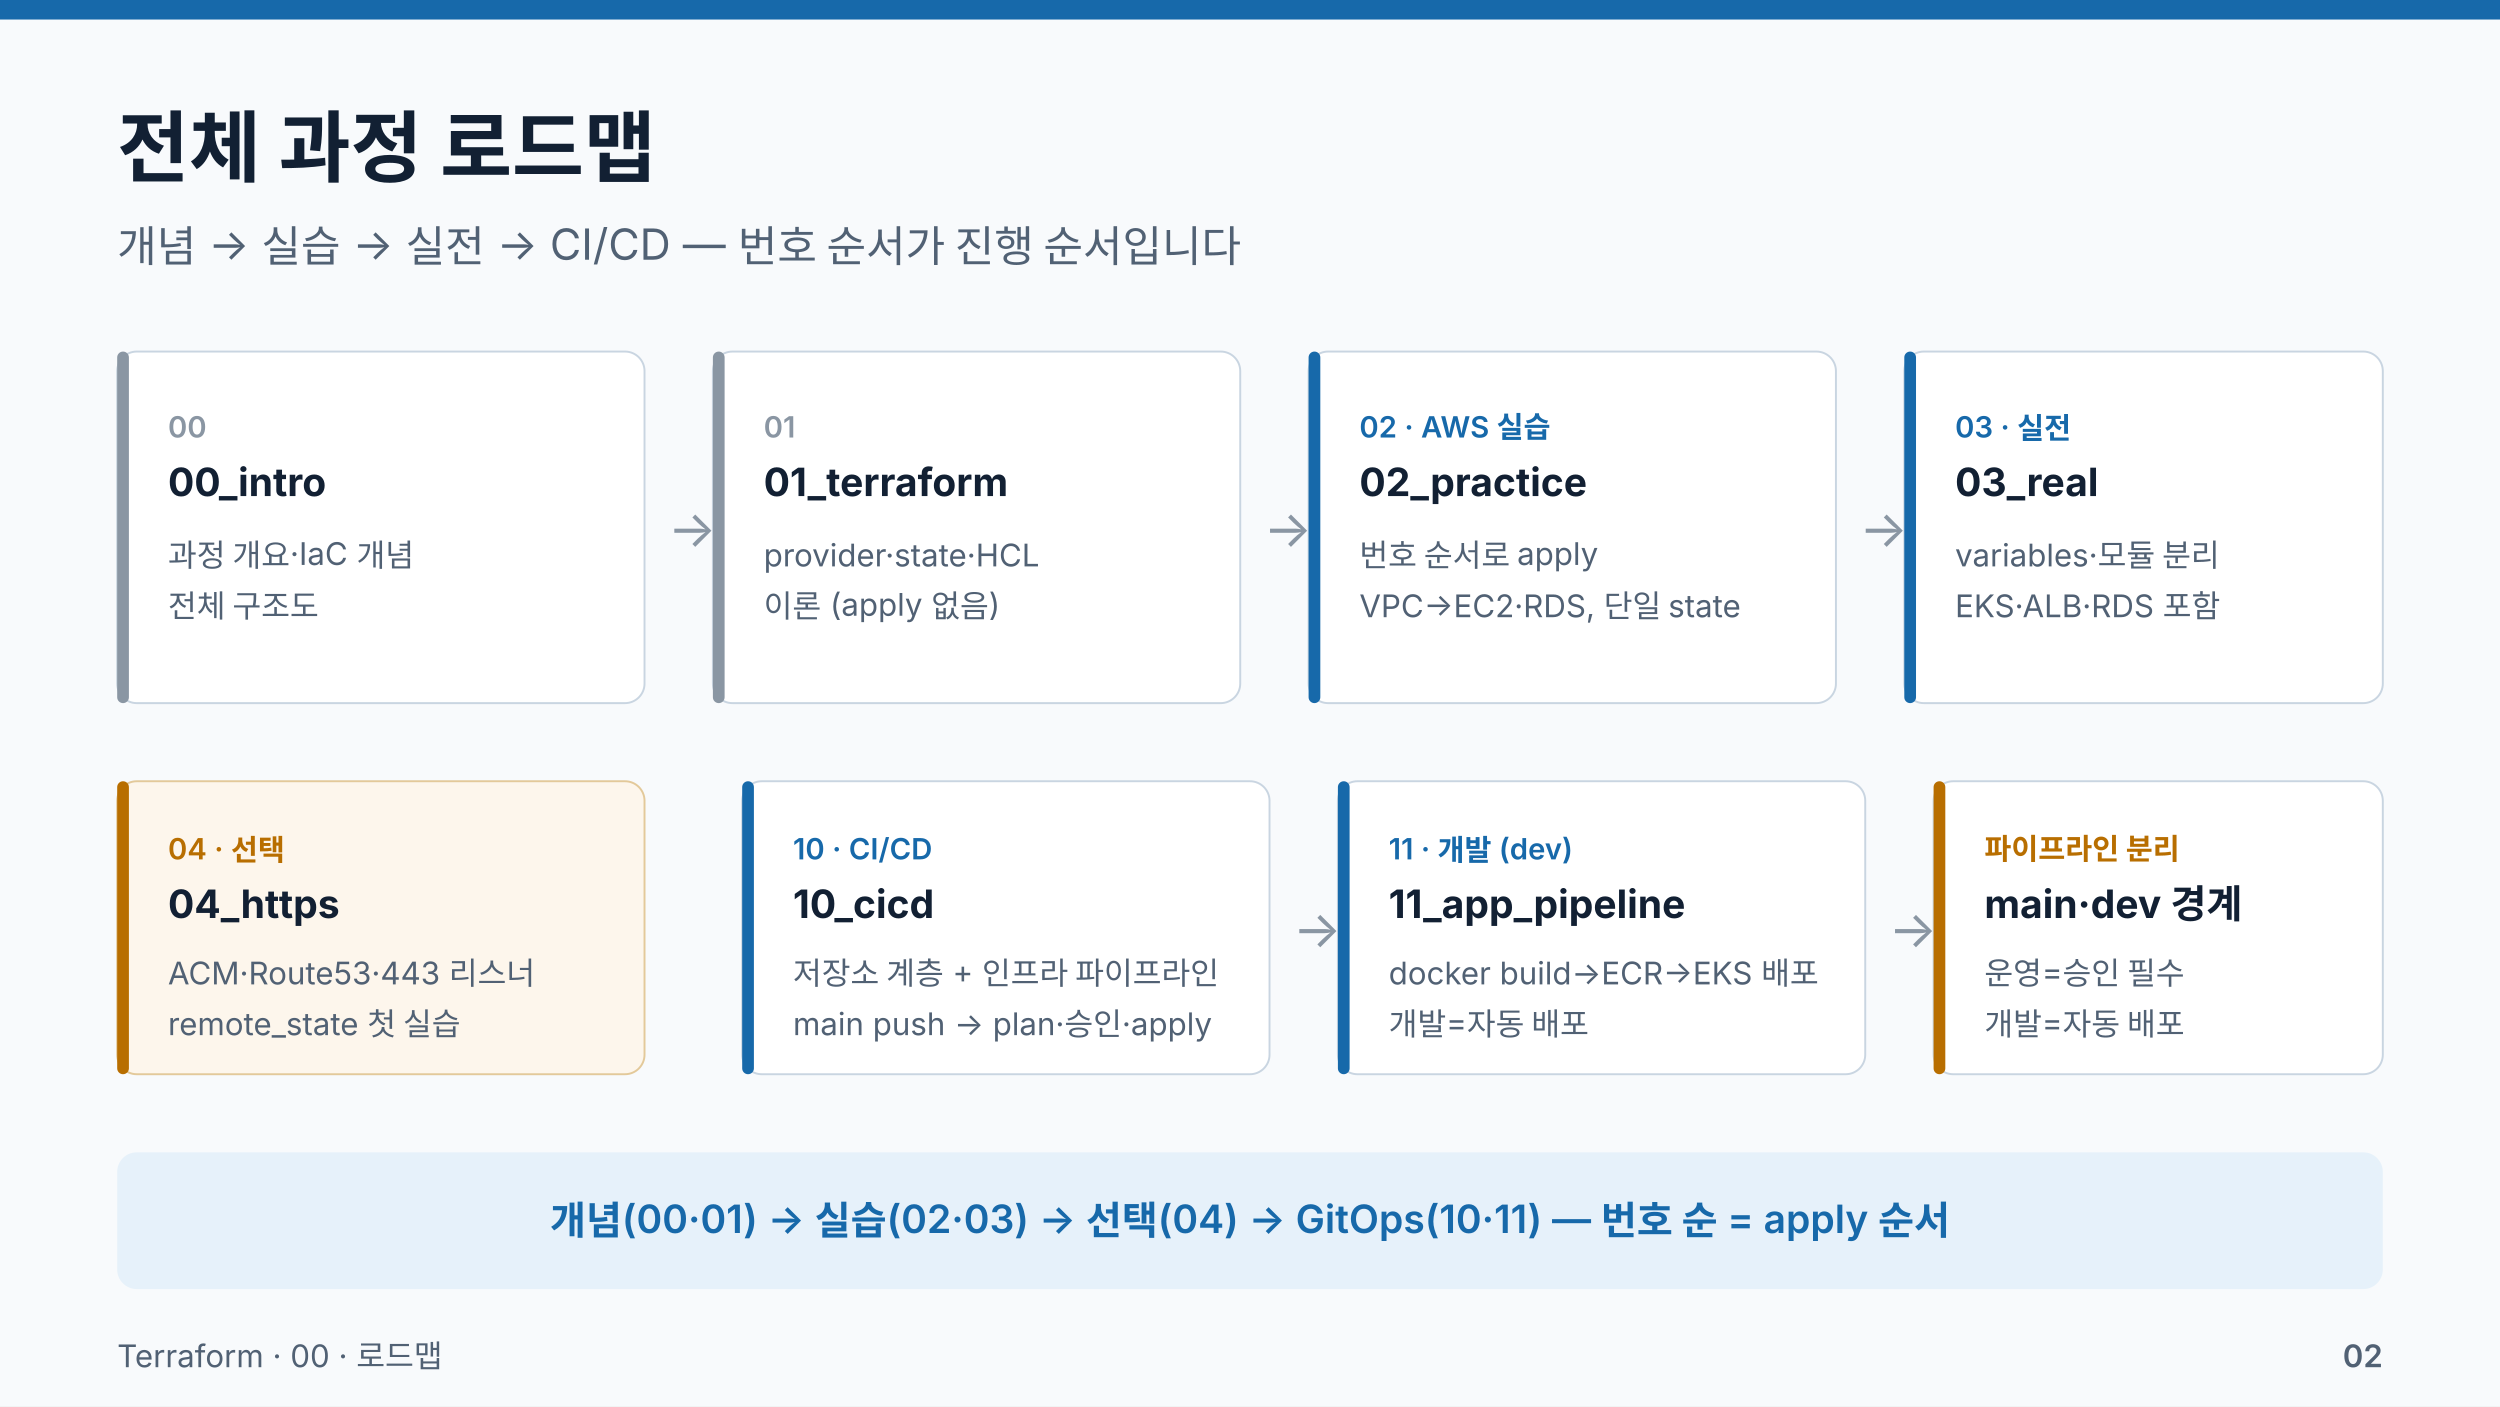
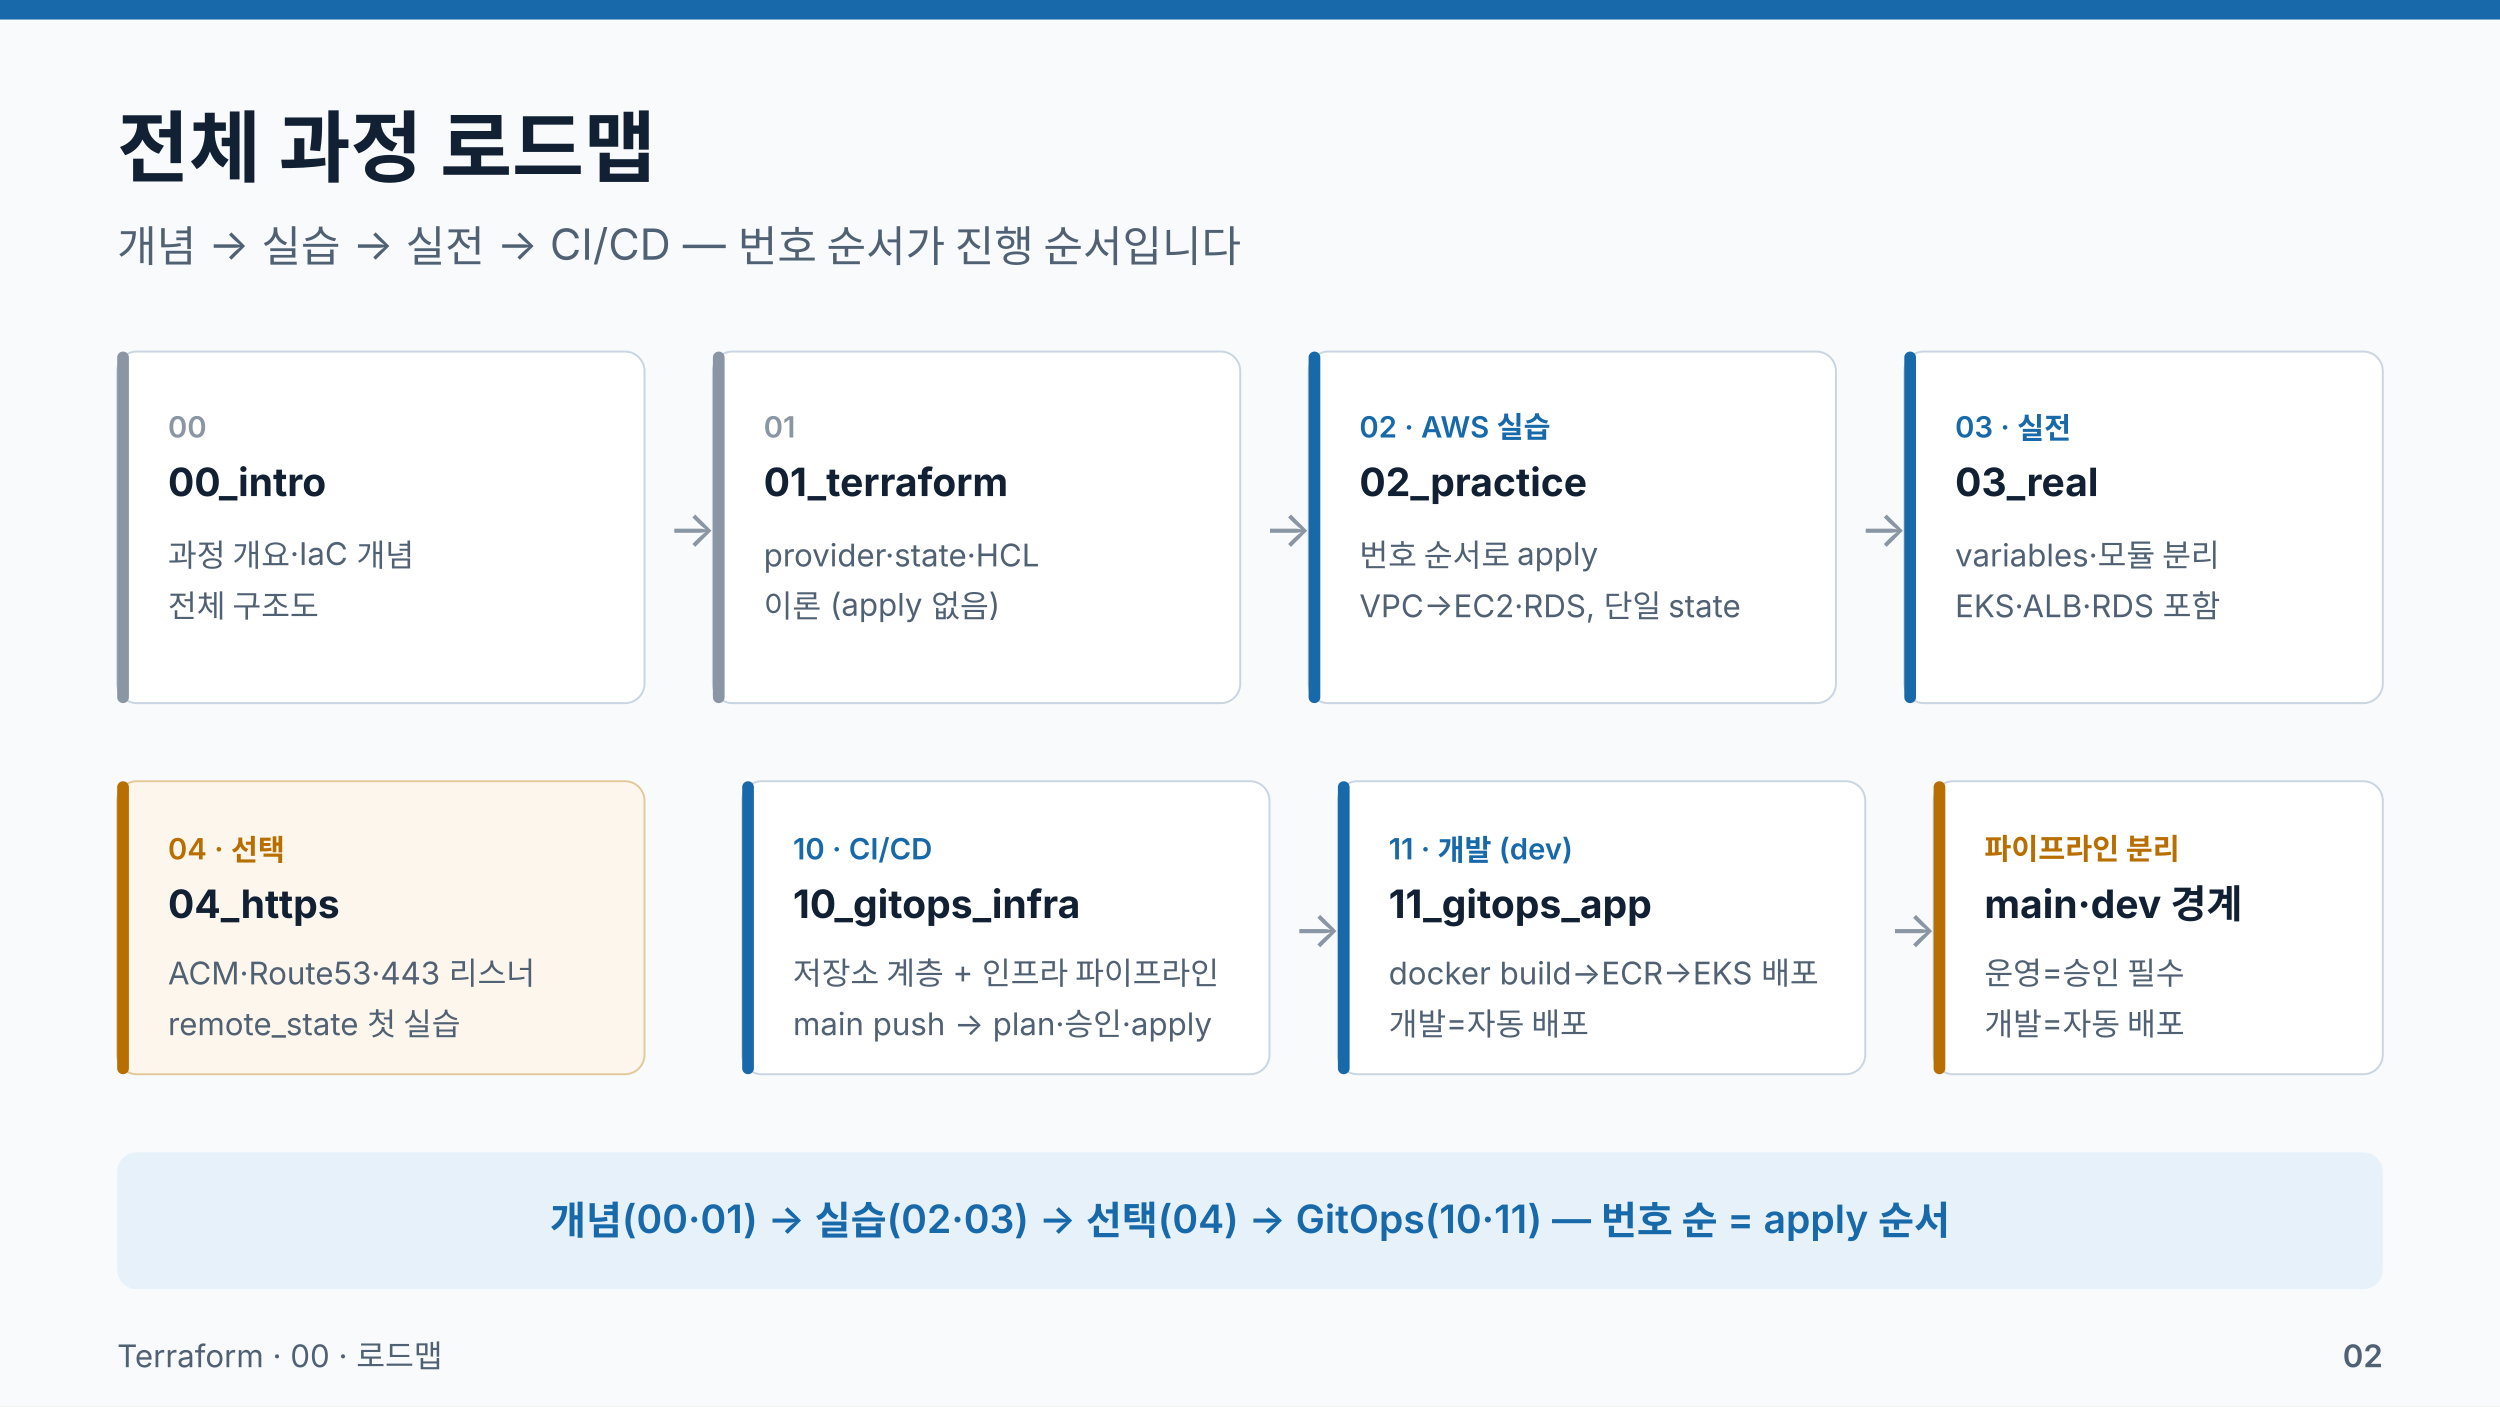
<svg xmlns="http://www.w3.org/2000/svg" viewBox="0 0 1280 720" width="1280" height="720" role="img" aria-label="전체 과정 로드맵 — 8개 단계의 진행 순서">
  <rect width="1280" height="720" fill="#f8fafc" />
  <rect width="1280" height="10" fill="#1769aa" />
  <text x="60" y="90" font-family="-apple-system, 'Apple SD Gothic Neo', 'Noto Sans KR', sans-serif" font-size="40" font-weight="700" fill="#122033" xml:space="preserve" style="white-space:pre">전체 과정 로드맵</text>
  <text x="60" y="134" font-family="-apple-system, 'Apple SD Gothic Neo', 'Noto Sans KR', sans-serif" font-size="22" fill="#516174" xml:space="preserve" style="white-space:pre">개념 → 실습 → 실전 → CI/CD — 번호 순서가 진행 순서입니다</text>
  <g>
    <rect x="60" y="180" width="270" height="180" rx="10" fill="#ffffff" stroke="#c9d5e1" />
    <rect x="60" y="180" width="6" height="180" rx="3" fill="#8a96a3" />
    <text x="86" y="224" font-family="-apple-system, 'Apple SD Gothic Neo', 'Noto Sans KR', sans-serif" font-size="15" font-weight="600" fill="#8a96a3" xml:space="preserve" style="white-space:pre">00</text>
    <text x="86" y="254" font-family="-apple-system, 'Apple SD Gothic Neo', 'Noto Sans KR', sans-serif" font-size="20" font-weight="700" fill="#122033" xml:space="preserve" style="white-space:pre">00_intro</text>
    <text x="86" y="290" font-family="-apple-system, 'Apple SD Gothic Neo', 'Noto Sans KR', sans-serif" font-size="16" fill="#516174" xml:space="preserve" style="white-space:pre">과정 개요·IaC 개념</text>
    <text x="86" y="316" font-family="-apple-system, 'Apple SD Gothic Neo', 'Noto Sans KR', sans-serif" font-size="16" fill="#516174" xml:space="preserve" style="white-space:pre">전체 구조도</text>
  </g>
  <text x="342" y="280" font-family="-apple-system, 'Apple SD Gothic Neo', 'Noto Sans KR', sans-serif" font-size="26" fill="#8a96a3" xml:space="preserve" style="white-space:pre">→</text>
  <g>
    <rect x="365" y="180" width="270" height="180" rx="10" fill="#ffffff" stroke="#c9d5e1" />
    <rect x="365" y="180" width="6" height="180" rx="3" fill="#8a96a3" />
    <text x="391" y="224" font-family="-apple-system, 'Apple SD Gothic Neo', 'Noto Sans KR', sans-serif" font-size="15" font-weight="600" fill="#8a96a3" xml:space="preserve" style="white-space:pre">01</text>
    <text x="391" y="254" font-family="-apple-system, 'Apple SD Gothic Neo', 'Noto Sans KR', sans-serif" font-size="20" font-weight="700" fill="#122033" xml:space="preserve" style="white-space:pre">01_terraform</text>
    <text x="391" y="290" font-family="-apple-system, 'Apple SD Gothic Neo', 'Noto Sans KR', sans-serif" font-size="16" fill="#516174" xml:space="preserve" style="white-space:pre">provider·state·HCL</text>
    <text x="391" y="316" font-family="-apple-system, 'Apple SD Gothic Neo', 'Noto Sans KR', sans-serif" font-size="16" fill="#516174" xml:space="preserve" style="white-space:pre">이론 (apply 없음)</text>
  </g>
  <text x="647" y="280" font-family="-apple-system, 'Apple SD Gothic Neo', 'Noto Sans KR', sans-serif" font-size="26" fill="#8a96a3" xml:space="preserve" style="white-space:pre">→</text>
  <g>
    <rect x="670" y="180" width="270" height="180" rx="10" fill="#ffffff" stroke="#c9d5e1" />
    <rect x="670" y="180" width="6" height="180" rx="3" fill="#1769aa" />
    <text x="696" y="224" font-family="-apple-system, 'Apple SD Gothic Neo', 'Noto Sans KR', sans-serif" font-size="15" font-weight="600" fill="#1769aa" xml:space="preserve" style="white-space:pre">02 · AWS 실습</text>
    <text x="696" y="254" font-family="-apple-system, 'Apple SD Gothic Neo', 'Noto Sans KR', sans-serif" font-size="20" font-weight="700" fill="#122033" xml:space="preserve" style="white-space:pre">02_practice</text>
    <text x="696" y="290" font-family="-apple-system, 'Apple SD Gothic Neo', 'Noto Sans KR', sans-serif" font-size="16" fill="#516174" xml:space="preserve" style="white-space:pre">번호 순서로 apply</text>
    <text x="696" y="316" font-family="-apple-system, 'Apple SD Gothic Neo', 'Noto Sans KR', sans-serif" font-size="16" fill="#516174" xml:space="preserve" style="white-space:pre">VPC→EC2·RDS, 단일 state</text>
  </g>
  <text x="952" y="280" font-family="-apple-system, 'Apple SD Gothic Neo', 'Noto Sans KR', sans-serif" font-size="26" fill="#8a96a3" xml:space="preserve" style="white-space:pre">→</text>
  <g>
    <rect x="975" y="180" width="245" height="180" rx="10" fill="#ffffff" stroke="#c9d5e1" />
    <rect x="975" y="180" width="6" height="180" rx="3" fill="#1769aa" />
    <text x="1001" y="224" font-family="-apple-system, 'Apple SD Gothic Neo', 'Noto Sans KR', sans-serif" font-size="15" font-weight="600" fill="#1769aa" xml:space="preserve" style="white-space:pre">03 · 실전</text>
    <text x="1001" y="254" font-family="-apple-system, 'Apple SD Gothic Neo', 'Noto Sans KR', sans-serif" font-size="20" font-weight="700" fill="#122033" xml:space="preserve" style="white-space:pre">03_real</text>
    <text x="1001" y="290" font-family="-apple-system, 'Apple SD Gothic Neo', 'Noto Sans KR', sans-serif" font-size="16" fill="#516174" xml:space="preserve" style="white-space:pre">variables·모듈 분리</text>
    <text x="1001" y="316" font-family="-apple-system, 'Apple SD Gothic Neo', 'Noto Sans KR', sans-serif" font-size="16" fill="#516174" xml:space="preserve" style="white-space:pre">EKS·ALB·RDS 포함</text>
  </g>
  <g>
    <rect x="60" y="400" width="270" height="150" rx="10" fill="#fdf6ec" stroke="#e3c99a" />
    <rect x="60" y="400" width="6" height="150" rx="3" fill="#b86e00" />
    <text x="86" y="440" font-family="-apple-system, 'Apple SD Gothic Neo', 'Noto Sans KR', sans-serif" font-size="15" font-weight="600" fill="#b86e00" xml:space="preserve" style="white-space:pre">04 · 선택</text>
    <text x="86" y="470" font-family="-apple-system, 'Apple SD Gothic Neo', 'Noto Sans KR', sans-serif" font-size="20" font-weight="700" fill="#122033" xml:space="preserve" style="white-space:pre">04_https</text>
    <text x="86" y="504" font-family="-apple-system, 'Apple SD Gothic Neo', 'Noto Sans KR', sans-serif" font-size="16" fill="#516174" xml:space="preserve" style="white-space:pre">ACM·Route53·443 리스너</text>
    <text x="86" y="530" font-family="-apple-system, 'Apple SD Gothic Neo', 'Noto Sans KR', sans-serif" font-size="16" fill="#516174" xml:space="preserve" style="white-space:pre">remote_state 첫 실습</text>
  </g>
  <g>
    <rect x="380" y="400" width="270" height="150" rx="10" fill="#ffffff" stroke="#c9d5e1" />
    <rect x="380" y="400" width="6" height="150" rx="3" fill="#1769aa" />
    <text x="406" y="440" font-family="-apple-system, 'Apple SD Gothic Neo', 'Noto Sans KR', sans-serif" font-size="15" font-weight="600" fill="#1769aa" xml:space="preserve" style="white-space:pre">10 · CI/CD</text>
-     <text x="406" y="470" font-family="-apple-system, 'Apple SD Gothic Neo', 'Noto Sans KR', sans-serif" font-size="20" font-weight="700" fill="#122033" xml:space="preserve" style="white-space:pre">10_cicd</text>
+     <text x="406" y="470" font-family="-apple-system, 'Apple SD Gothic Neo', 'Noto Sans KR', sans-serif" font-size="20" font-weight="700" fill="#122033" xml:space="preserve" style="white-space:pre">10_gitops_infra</text>
    <text x="406" y="504" font-family="-apple-system, 'Apple SD Gothic Neo', 'Noto Sans KR', sans-serif" font-size="16" fill="#516174" xml:space="preserve" style="white-space:pre">저장소 계층 + 인프라 파이프라인</text>
    <text x="406" y="530" font-family="-apple-system, 'Apple SD Gothic Neo', 'Noto Sans KR', sans-serif" font-size="16" fill="#516174" xml:space="preserve" style="white-space:pre">main push → plan·승인·apply</text>
  </g>
  <text x="662" y="485" font-family="-apple-system, 'Apple SD Gothic Neo', 'Noto Sans KR', sans-serif" font-size="26" fill="#8a96a3" xml:space="preserve" style="white-space:pre">→</text>
  <g>
    <rect x="685" y="400" width="270" height="150" rx="10" fill="#ffffff" stroke="#c9d5e1" />
    <rect x="685" y="400" width="6" height="150" rx="3" fill="#1769aa" />
    <text x="711" y="440" font-family="-apple-system, 'Apple SD Gothic Neo', 'Noto Sans KR', sans-serif" font-size="15" font-weight="600" fill="#1769aa" xml:space="preserve" style="white-space:pre">11 · 개발 (dev)</text>
-     <text x="711" y="470" font-family="-apple-system, 'Apple SD Gothic Neo', 'Noto Sans KR', sans-serif" font-size="20" font-weight="700" fill="#122033" xml:space="preserve" style="white-space:pre">11_app_pipeline</text>
+     <text x="711" y="470" font-family="-apple-system, 'Apple SD Gothic Neo', 'Noto Sans KR', sans-serif" font-size="20" font-weight="700" fill="#122033" xml:space="preserve" style="white-space:pre">11_gitops_app</text>
    <text x="711" y="504" font-family="-apple-system, 'Apple SD Gothic Neo', 'Noto Sans KR', sans-serif" font-size="16" fill="#516174" xml:space="preserve" style="white-space:pre">docker build→ECR→EKS 배포</text>
    <text x="711" y="530" font-family="-apple-system, 'Apple SD Gothic Neo', 'Noto Sans KR', sans-serif" font-size="16" fill="#516174" xml:space="preserve" style="white-space:pre">개발=자동 배포</text>
  </g>
  <text x="967" y="485" font-family="-apple-system, 'Apple SD Gothic Neo', 'Noto Sans KR', sans-serif" font-size="26" fill="#8a96a3" xml:space="preserve" style="white-space:pre">→</text>
  <g>
    <rect x="990" y="400" width="230" height="150" rx="10" fill="#ffffff" stroke="#c9d5e1" />
    <rect x="990" y="400" width="6" height="150" rx="3" fill="#b86e00" />
    <text x="1016" y="440" font-family="-apple-system, 'Apple SD Gothic Neo', 'Noto Sans KR', sans-serif" font-size="15" font-weight="600" fill="#b86e00" xml:space="preserve" style="white-space:pre">파이프라인 분리</text>
    <text x="1016" y="470" font-family="-apple-system, 'Apple SD Gothic Neo', 'Noto Sans KR', sans-serif" font-size="20" font-weight="700" fill="#122033" xml:space="preserve" style="white-space:pre">main·dev 경계</text>
    <text x="1016" y="504" font-family="-apple-system, 'Apple SD Gothic Neo', 'Noto Sans KR', sans-serif" font-size="16" fill="#516174" xml:space="preserve" style="white-space:pre">운영=승인 필수</text>
    <text x="1016" y="530" font-family="-apple-system, 'Apple SD Gothic Neo', 'Noto Sans KR', sans-serif" font-size="16" fill="#516174" xml:space="preserve" style="white-space:pre">개발=자동 배포</text>
  </g>
  <rect x="60" y="590" width="1160" height="70" rx="10" fill="#e6f1fa" />
  <text x="640" y="632" text-anchor="middle" font-family="-apple-system, 'Apple SD Gothic Neo', 'Noto Sans KR', sans-serif" font-size="20" font-weight="600" fill="#1769aa" xml:space="preserve" style="white-space:pre">개념(00·01) → 실습(02·03) → 선택(04) → GitOps(10·11) — 번호 순 = apply 순서</text>
  <text x="60" y="700" font-family="-apple-system, 'Apple SD Gothic Neo', 'Noto Sans KR', sans-serif" font-size="16" fill="#516174" xml:space="preserve" style="white-space:pre">Terraform · 00 · 로드맵</text>
  <text x="1220" y="700" text-anchor="end" font-family="-apple-system, 'Apple SD Gothic Neo', 'Noto Sans KR', sans-serif" font-size="16" font-weight="600" fill="#516174" xml:space="preserve" style="white-space:pre">02</text>
</svg>
